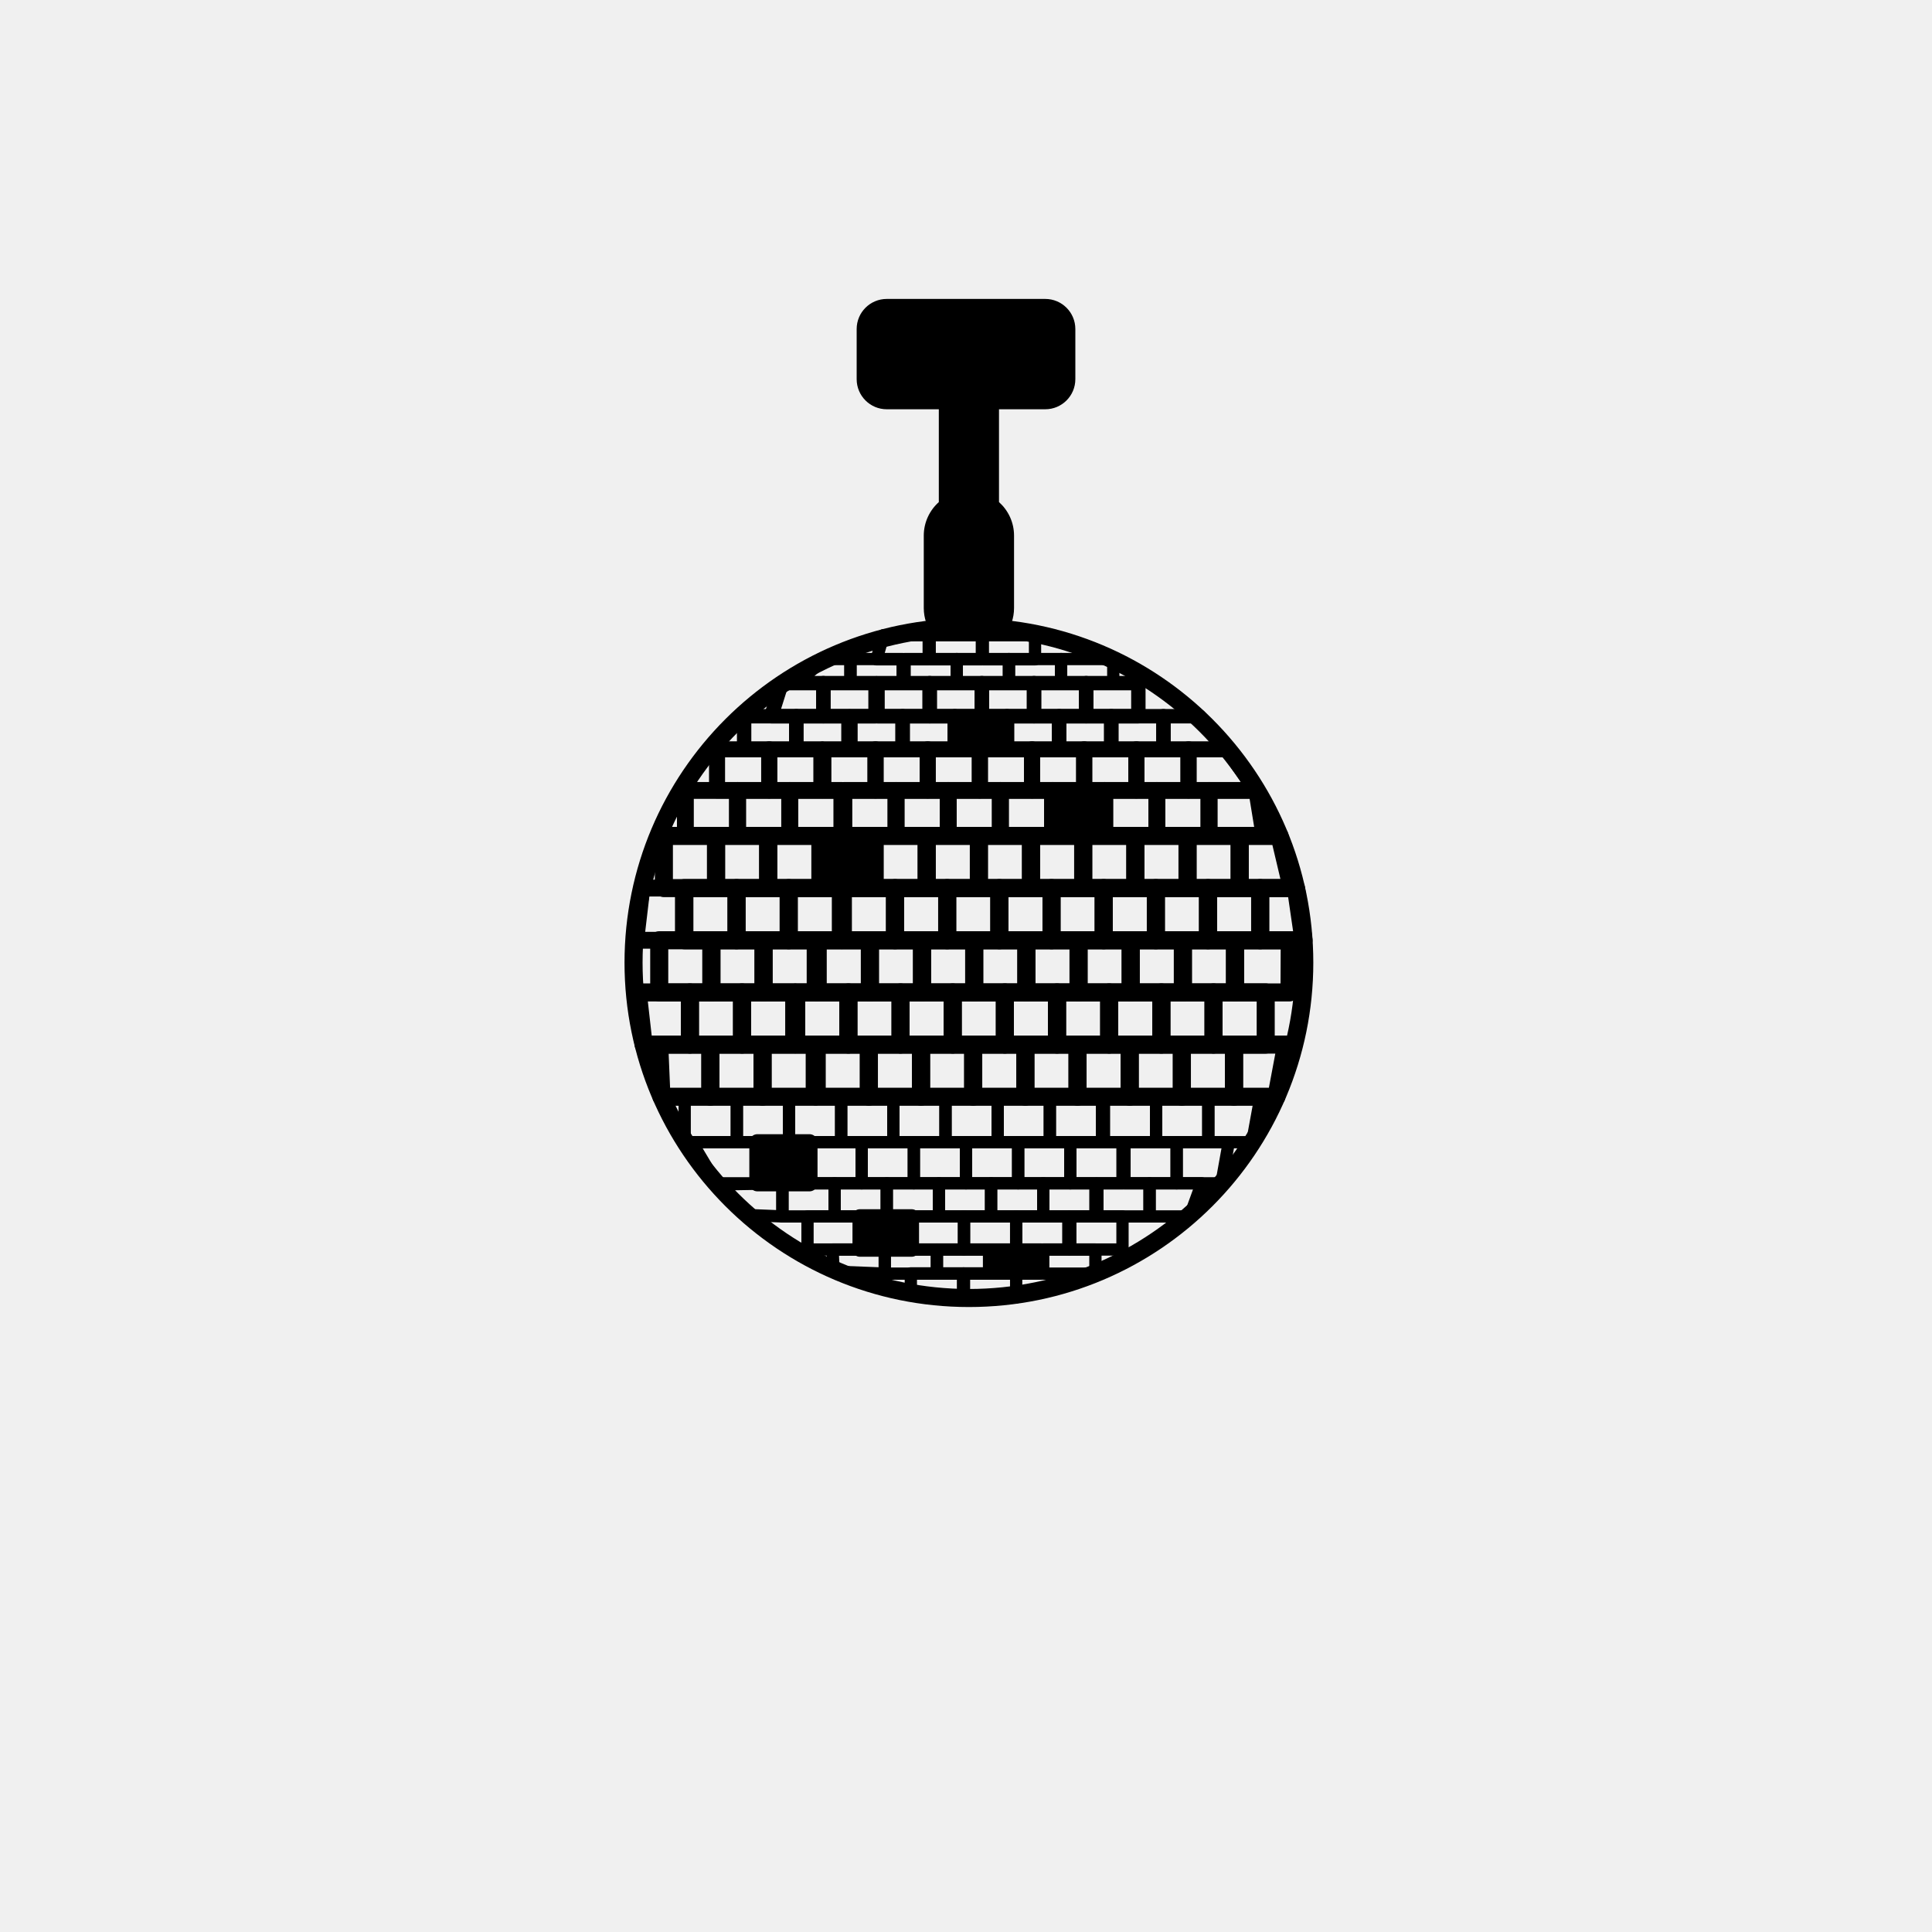
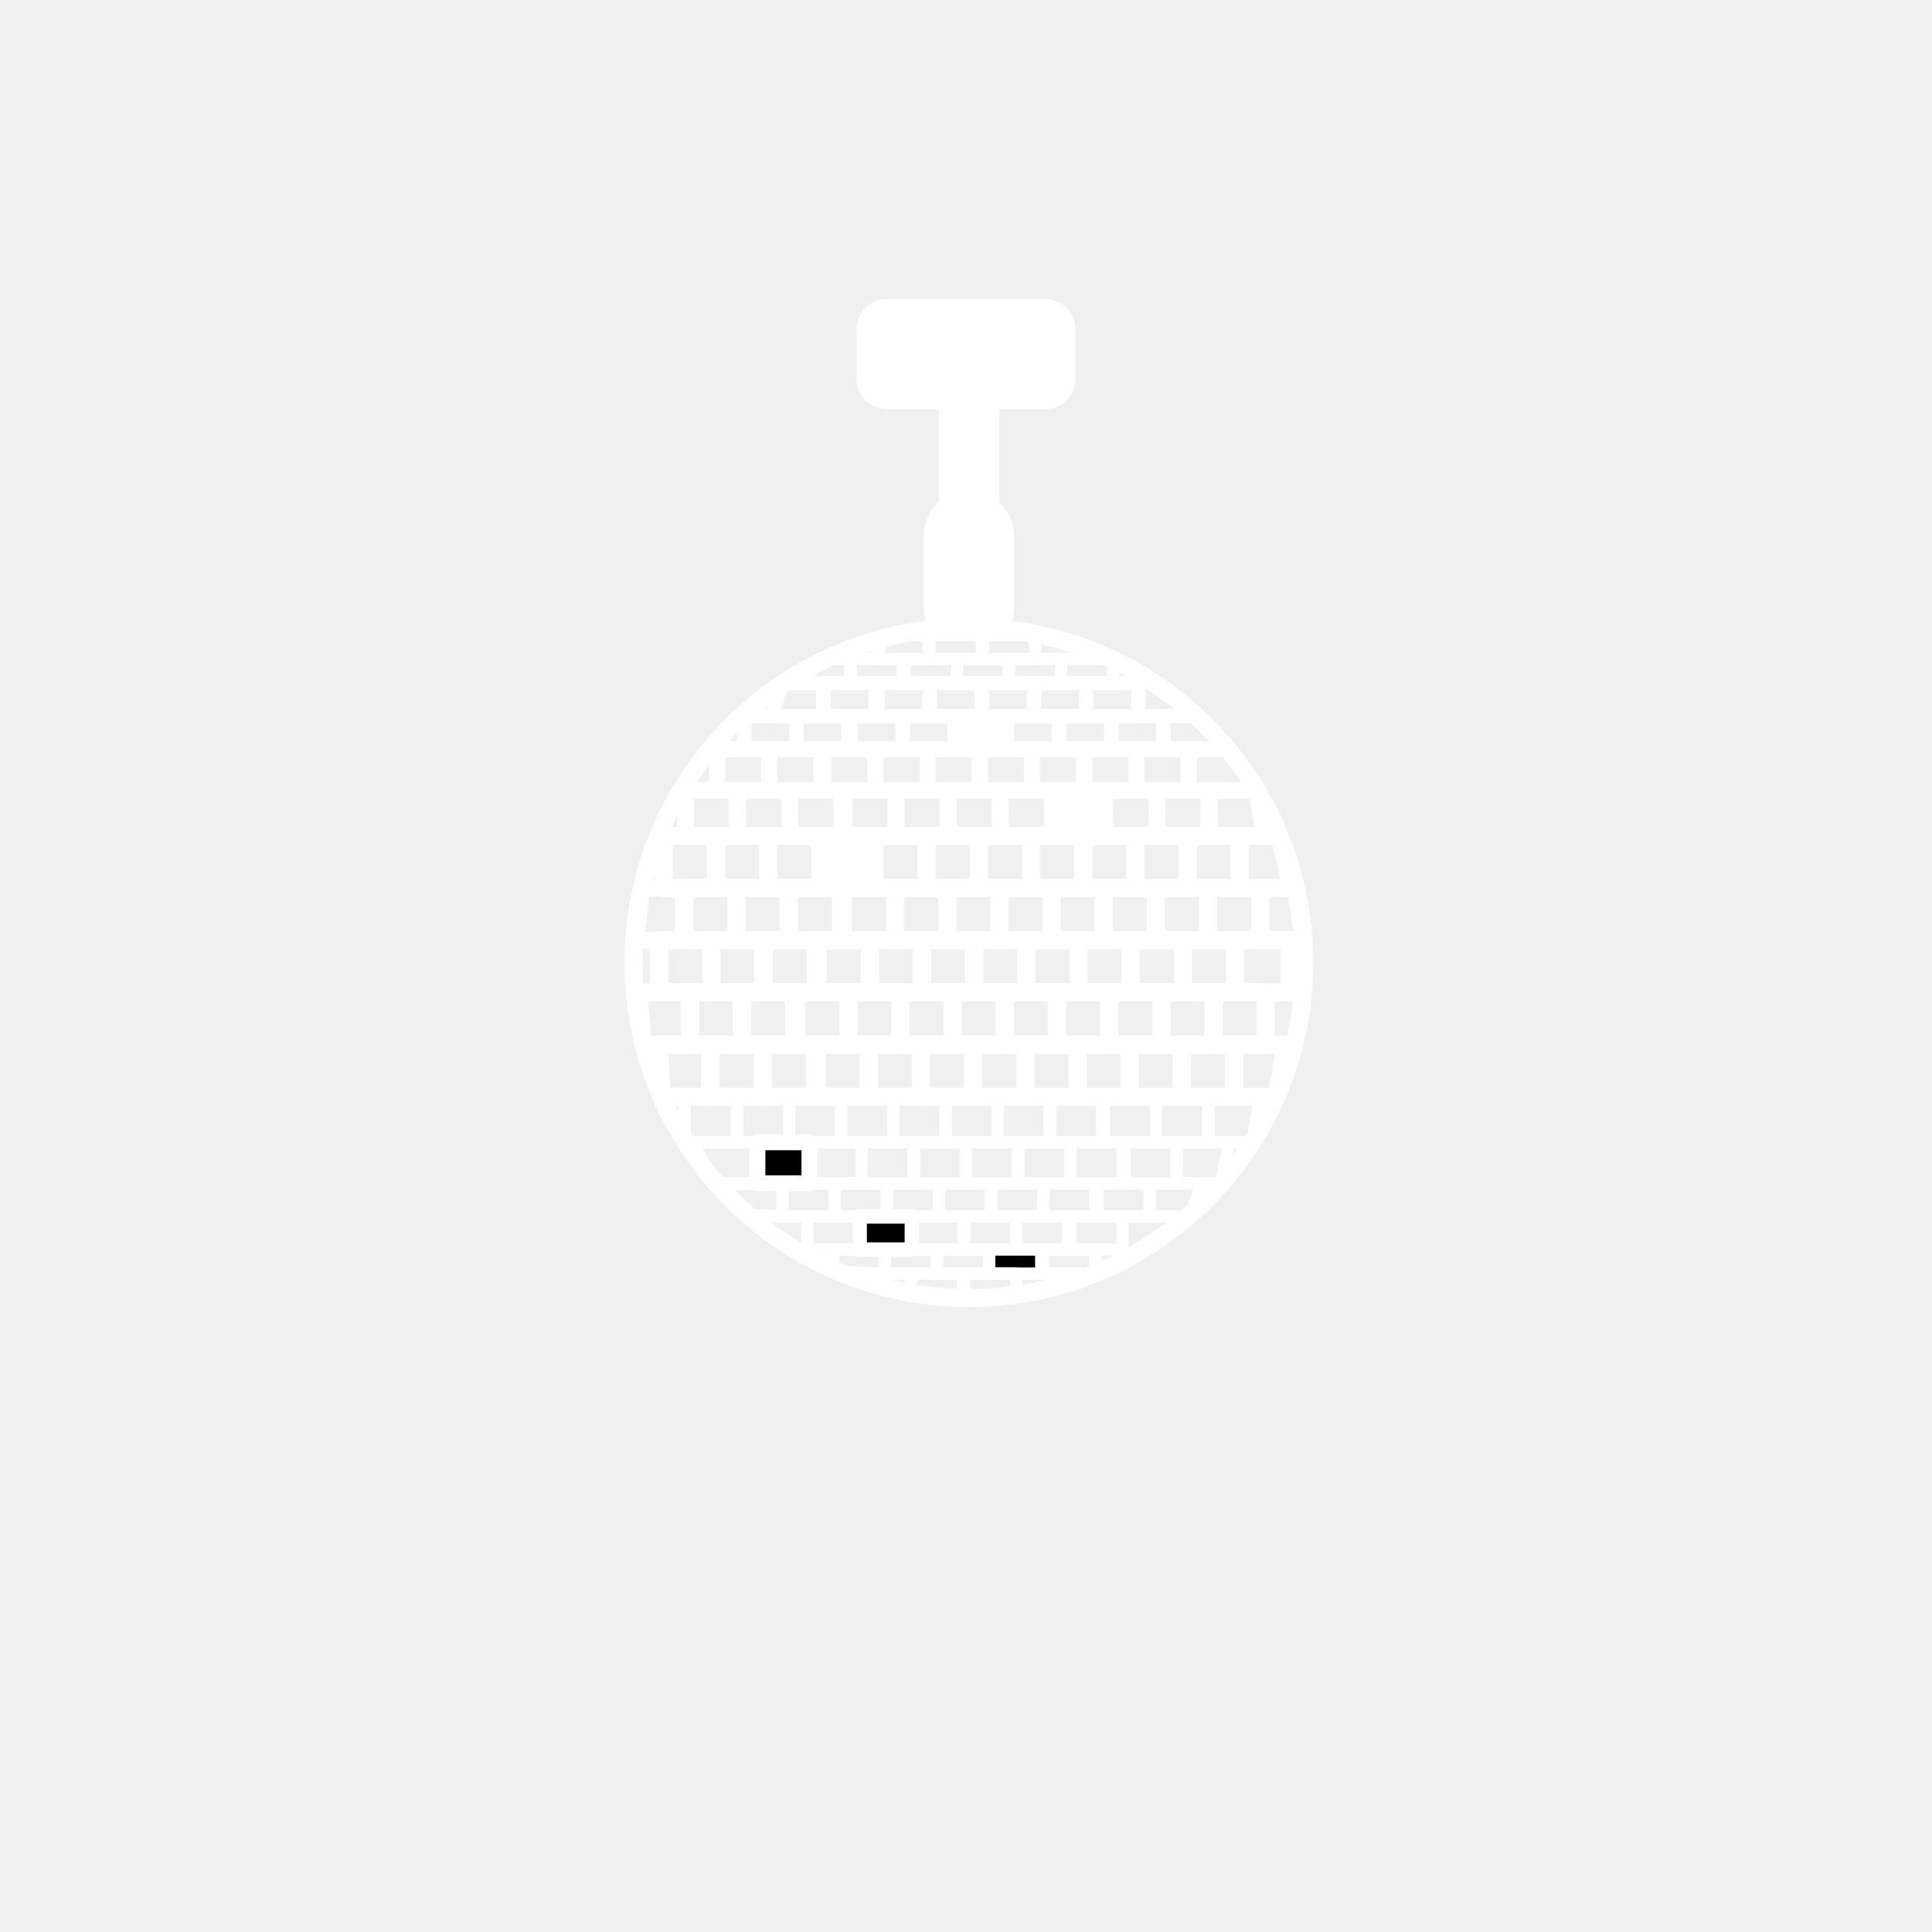
<svg xmlns="http://www.w3.org/2000/svg" viewBox="20 20 321 321">
-   <g fill="#000">
-     <circle fill="none" stroke="#000" stroke-width="3" stroke-miterlimit="10" cx="180.984" cy="179.941" r="55.721" />
+   <g fill="#fff">
+     <circle fill="none" stroke="#fff" stroke-width="3" stroke-miterlimit="10" cx="180.984" cy="179.941" r="55.721" />
    <path d="M198.667,83c0,2.761-2.239,5-5,5h-26.333c-2.761,0-5-2.239-5-5v-8.333c0-2.761,2.239-5,5-5h26.333 c2.761,0,5,2.239,5,5V83z" />
    <path d="M180.983,125.22c2.019,0,4.009,0.113,5.972,0.322c0.955-1.258,1.528-2.823,1.528-4.524V109 c0-2.218-0.969-4.206-2.5-5.579V75.996h-10v27.426c-1.531,1.374-2.5,3.361-2.5,5.579v12.017c0,1.702,0.573,3.266,1.529,4.524 C176.975,125.333,178.965,125.22,180.983,125.22z" />
-     <g fill="none" stroke="#000" stroke-width="3" stroke-linecap="round" stroke-linejoin="round" stroke-miterlimit="10">
+     <g fill="none" stroke="#fff" stroke-width="3" stroke-linecap="round" stroke-linejoin="round" stroke-miterlimit="10">
      <polygon points="138.031,202.223 129.896,202.223 129.53,193.556 138.031,193.556" />
      <rect x="138.031" y="193.556" width="8.667" height="8.667" />
      <rect x="146.698" y="193.556" width="8.667" height="8.667" />
      <rect x="155.697" y="193.556" width="8.667" height="8.667" />
      <rect x="164.364" y="193.556" width="8.667" height="8.667" />
      <rect x="173.031" y="193.556" width="8.667" height="8.667" />
      <rect x="181.698" y="193.556" width="8.667" height="8.667" />
      <rect x="190.365" y="193.556" width="8.667" height="8.667" />
      <rect x="199.032" y="193.556" width="8.667" height="8.667" />
      <rect x="207.699" y="193.556" width="8.667" height="8.667" />
      <rect x="216.366" y="193.556" width="8.667" height="8.667" />
      <polygon points="232.07,202.223 225.033,202.223 225.033,193.556 233.7,193.556" />
      <polygon points="134.626,193.556 126.938,193.556 125.959,184.889 134.626,184.889" />
      <rect x="134.626" y="184.889" width="8.667" height="8.667" />
      <rect x="143.293" y="184.889" width="8.667" height="8.667" />
      <rect x="152.292" y="184.889" width="8.667" height="8.667" />
      <rect x="160.959" y="184.889" width="8.667" height="8.667" />
      <rect x="169.626" y="184.889" width="8.667" height="8.667" />
      <rect x="178.293" y="184.889" width="8.667" height="8.667" />
      <rect x="186.96" y="184.889" width="8.667" height="8.667" />
      <rect x="195.627" y="184.889" width="8.667" height="8.667" />
      <rect x="204.294" y="184.889" width="8.667" height="8.667" />
      <rect x="212.961" y="184.889" width="8.667" height="8.667" />
      <rect x="221.628" y="184.889" width="8.667" height="8.667" />
      <rect x="129.53" y="176.222" width="8.667" height="8.667" />
      <rect x="138.197" y="176.222" width="8.667" height="8.667" />
      <rect x="146.864" y="176.222" width="8.667" height="8.667" />
      <rect x="155.863" y="176.222" width="8.667" height="8.667" />
      <rect x="164.53" y="176.222" width="8.667" height="8.667" />
      <rect x="173.197" y="176.222" width="8.667" height="8.667" />
      <rect x="181.864" y="176.222" width="8.667" height="8.667" />
      <rect x="190.531" y="176.222" width="8.667" height="8.667" />
      <rect x="199.198" y="176.222" width="8.667" height="8.667" />
      <rect x="207.865" y="176.222" width="8.667" height="8.667" />
      <rect x="216.532" y="176.222" width="8.667" height="8.667" />
      <polygon points="234.25,184.889 225.199,184.889 225.199,176.222 234.291,176.222" />
      <rect x="133.708" y="167.555" width="8.667" height="8.667" />
      <rect x="142.375" y="167.555" width="8.667" height="8.667" />
      <rect x="151.042" y="167.555" width="8.667" height="8.667" />
      <rect x="160.042" y="167.555" width="8.667" height="8.667" />
      <rect x="168.708" y="167.555" width="8.667" height="8.667" />
      <rect x="177.375" y="167.555" width="8.667" height="8.667" />
      <rect x="186.043" y="167.555" width="8.666" height="8.667" />
      <rect x="194.709" y="167.555" width="8.668" height="8.667" />
      <rect x="203.377" y="167.555" width="8.666" height="8.667" />
      <rect x="212.043" y="167.555" width="8.668" height="8.667" />
      <rect x="220.711" y="167.555" width="8.666" height="8.667" />
      <polygon points="236.582,176.222 229.377,176.222 229.377,167.555 235.322,167.555" />
      <rect x="130.303" y="158.888" width="8.667" height="8.667" />
      <rect x="138.97" y="158.888" width="8.667" height="8.667" />
      <rect x="147.637" y="158.888" width="8.667" height="8.667" />
-       <rect x="156.636" y="158.888" fill="#000" width="8.667" height="8.667" />
+       <rect x="156.636" y="158.888" fill="#fff" width="8.667" height="8.667" />
      <rect x="165.303" y="158.888" width="8.667" height="8.667" />
      <rect x="173.97" y="158.888" width="8.667" height="8.667" />
      <rect x="182.637" y="158.888" width="8.668" height="8.667" />
      <rect x="191.305" y="158.888" width="8.666" height="8.667" />
      <rect x="199.971" y="158.888" width="8.668" height="8.667" />
      <rect x="208.639" y="158.888" width="8.666" height="8.667" />
      <rect x="217.305" y="158.888" width="8.668" height="8.667" />
      <polygon points="234.639,167.555 225.973,167.555 225.973,158.888 232.59,158.888" />
    </g>
-     <g fill="none" stroke="#000" stroke-width="2.801" stroke-linecap="round" stroke-linejoin="round" stroke-miterlimit="10">
+     <g fill="none" stroke="#fff" stroke-width="2.801" stroke-linecap="round" stroke-linejoin="round" stroke-miterlimit="10">
      <rect x="133.875" y="151.333" width="8.667" height="7.554" />
      <rect x="142.542" y="151.333" width="8.667" height="7.554" />
      <rect x="151.208" y="151.333" width="8.667" height="7.554" />
      <rect x="160.208" y="151.333" width="8.667" height="7.554" />
      <rect x="168.875" y="151.333" width="8.667" height="7.554" />
      <rect x="177.542" y="151.333" width="8.667" height="7.554" />
      <rect x="186.209" y="151.333" width="8.666" height="7.554" />
-       <rect x="194.875" y="151.333" fill="#000" width="8.668" height="7.554" />
+       <rect x="194.875" y="151.333" fill="#fff" width="8.668" height="7.554" />
      <rect x="203.543" y="151.333" width="8.666" height="7.554" />
      <rect x="212.209" y="151.333" width="8.668" height="7.554" />
      <polygon points="230.041,158.888 220.877,158.888 220.877,151.333 228.811,151.333" />
      <polygon points="133.554,176.222 125.623,176.222 126.644,167.555 133.554,167.555" />
    </g>
-     <g fill="none" stroke="#000" stroke-width="2.664" stroke-linecap="round" stroke-linejoin="round" stroke-miterlimit="10">
+     <g fill="none" stroke="#fff" stroke-width="2.664" stroke-linecap="round" stroke-linejoin="round" stroke-miterlimit="10">
      <rect x="139.136" y="144.5" width="8.667" height="6.833" />
      <rect x="147.803" y="144.5" width="8.667" height="6.833" />
      <rect x="156.802" y="144.5" width="8.667" height="6.833" />
      <rect x="165.469" y="144.5" width="8.667" height="6.833" />
      <rect x="174.136" y="144.5" width="8.667" height="6.833" />
      <rect x="182.803" y="144.5" width="8.668" height="6.833" />
      <rect x="191.471" y="144.5" width="8.666" height="6.833" />
      <rect x="200.137" y="144.5" width="8.668" height="6.833" />
      <rect x="208.805" y="144.5" width="8.666" height="6.833" />
      <polygon points="228.811,151.333 217.471,151.333 217.471,144.5 223.983,144.5" />
    </g>
-     <g fill="none" stroke="#000" stroke-width="2.39" stroke-linecap="round" stroke-linejoin="round" stroke-miterlimit="10">
+     <g fill="none" stroke="#fff" stroke-width="2.39" stroke-linecap="round" stroke-linejoin="round" stroke-miterlimit="10">
      <rect x="143.636" y="139" width="8.667" height="5.5" />
      <rect x="152.303" y="139" width="8.667" height="5.5" />
      <rect x="161.302" y="139" width="8.667" height="5.5" />
      <rect x="169.969" y="139" width="8.667" height="5.5" />
-       <rect x="178.636" y="139" fill="#000" width="8.667" height="5.5" />
+       <rect x="178.636" y="139" fill="#fff" width="8.667" height="5.5" />
      <rect x="187.303" y="139" width="8.667" height="5.5" />
      <rect x="195.97" y="139" width="8.667" height="5.5" />
      <rect x="204.637" y="139" width="8.667" height="5.5" />
      <polygon points="223.583,144.5 213.304,144.5 213.304,139 219.208,139" />
      <polygon points="156.802,139 148.135,139 149.873,133.5 156.802,133.5" />
      <rect x="156.802" y="133.5" width="8.667" height="5.5" />
      <rect x="165.801" y="133.5" width="8.667" height="5.5" />
      <rect x="174.468" y="133.5" width="8.667" height="5.5" />
      <rect x="183.135" y="133.5" width="8.668" height="5.5" />
      <rect x="191.803" y="133.5" width="8.666" height="5.5" />
      <rect x="200.469" y="133.5" width="8.668" height="5.5" />
    </g>
-     <g fill="none" stroke="#000" stroke-width="2.038" stroke-linecap="round" stroke-linejoin="round" stroke-miterlimit="10">
+     <g fill="none" stroke="#fff" stroke-width="2.038" stroke-linecap="round" stroke-linejoin="round" stroke-miterlimit="10">
      <polygon points="161.302,133.5 152.635,133.5 156.802,129.5 161.302,129.5" />
      <rect x="161.302" y="129.5" width="8.667" height="4" />
      <rect x="170.301" y="129.5" width="8.667" height="4" />
      <rect x="178.968" y="129.5" width="8.667" height="4" />
      <rect x="187.635" y="129.5" width="8.667" height="4" />
      <rect x="196.302" y="129.5" width="8.667" height="4" />
      <rect x="183.301" y="125.542" width="8.668" height="4" />
      <rect x="174.468" y="125.542" width="8.667" height="4" />
      <polygon points="174.302,129.542 165.635,129.542 166.79,125.542 174.302,125.542" />
      <polygon points="220.762,202.223 229.429,202.223 228.052,209.777 220.762,209.777" />
      <rect x="212.095" y="202.223" width="8.667" height="7.555" />
      <rect x="203.428" y="202.223" width="8.667" height="7.555" />
      <rect x="194.429" y="202.223" width="8.667" height="7.555" />
      <rect x="185.762" y="202.223" width="8.667" height="7.555" />
      <rect x="177.095" y="202.223" width="8.667" height="7.555" />
      <rect x="168.428" y="202.223" width="8.667" height="7.555" />
      <rect x="159.761" y="202.223" width="8.667" height="7.555" />
      <rect x="151.094" y="202.223" width="8.667" height="7.555" />
      <rect x="142.427" y="202.223" width="8.667" height="7.555" />
      <rect x="133.76" y="202.223" width="8.667" height="7.555" />
      <polygon points="215.5,209.777 224.167,209.777 222.939,216.609 215.5,216.609" />
      <rect x="206.833" y="209.777" width="8.667" height="6.832" />
      <rect x="197.834" y="209.777" width="8.667" height="6.832" />
      <rect x="189.167" y="209.777" width="8.667" height="6.832" />
      <rect x="180.5" y="209.777" width="8.667" height="6.832" />
      <rect x="171.833" y="209.777" width="8.667" height="6.832" />
      <rect x="163.166" y="209.777" width="8.667" height="6.832" />
      <rect x="154.499" y="209.777" width="8.667" height="6.832" />
      <rect x="145.832" y="209.777" fill="#000" stroke-width="2.664" width="8.667" height="6.832" />
      <polygon points="134.957,209.777 145.832,209.777 145.832,216.609 139.027,216.609" />
      <polygon points="211,216.609 219.668,216.609 217.666,222.109 211,222.109" />
      <rect x="202.334" y="216.609" width="8.666" height="5.5" />
      <rect x="193.334" y="216.609" width="8.668" height="5.5" />
      <rect x="184.668" y="216.609" width="8.666" height="5.5" />
      <rect x="176" y="216.609" width="8.667" height="5.5" />
      <rect x="167.333" y="216.609" width="8.667" height="5.5" />
      <rect x="158.667" y="216.609" width="8.667" height="5.5" />
      <rect x="150" y="216.609" width="8.667" height="5.5" />
      <polygon points="139.915,216.779 150,216.609 150,222.109 143.832,221.862" />
      <rect x="197.834" y="222.109" width="8.667" height="5.5" />
      <rect x="188.835" y="222.109" width="8.667" height="5.5" />
      <rect x="180.168" y="222.109" width="8.667" height="5.5" />
      <rect x="171.501" y="222.109" width="8.667" height="5.5" />
      <rect x="162.834" y="222.109" fill="#000" stroke-width="2.39" width="8.667" height="5.5" />
      <rect x="154.167" y="222.109" width="8.667" height="5.5" />
      <rect x="193.334" y="227.609" width="8.668" height="4" />
      <rect x="184.336" y="227.609" fill="#000" stroke-width="2.038" width="8.666" height="4" />
      <rect x="175.668" y="227.609" width="8.667" height="4" />
      <rect x="167.001" y="227.609" width="8.667" height="4" />
      <polygon points="158.334,227.609 167.001,227.609 167.001,231.609 158.5,231.279" />
      <polygon points="171.335,231.568 180.002,231.568 180.002,235.568 171.335,235.072" />
      <rect x="180.168" y="231.568" width="8.667" height="4" />
    </g>
  </g>
</svg>
